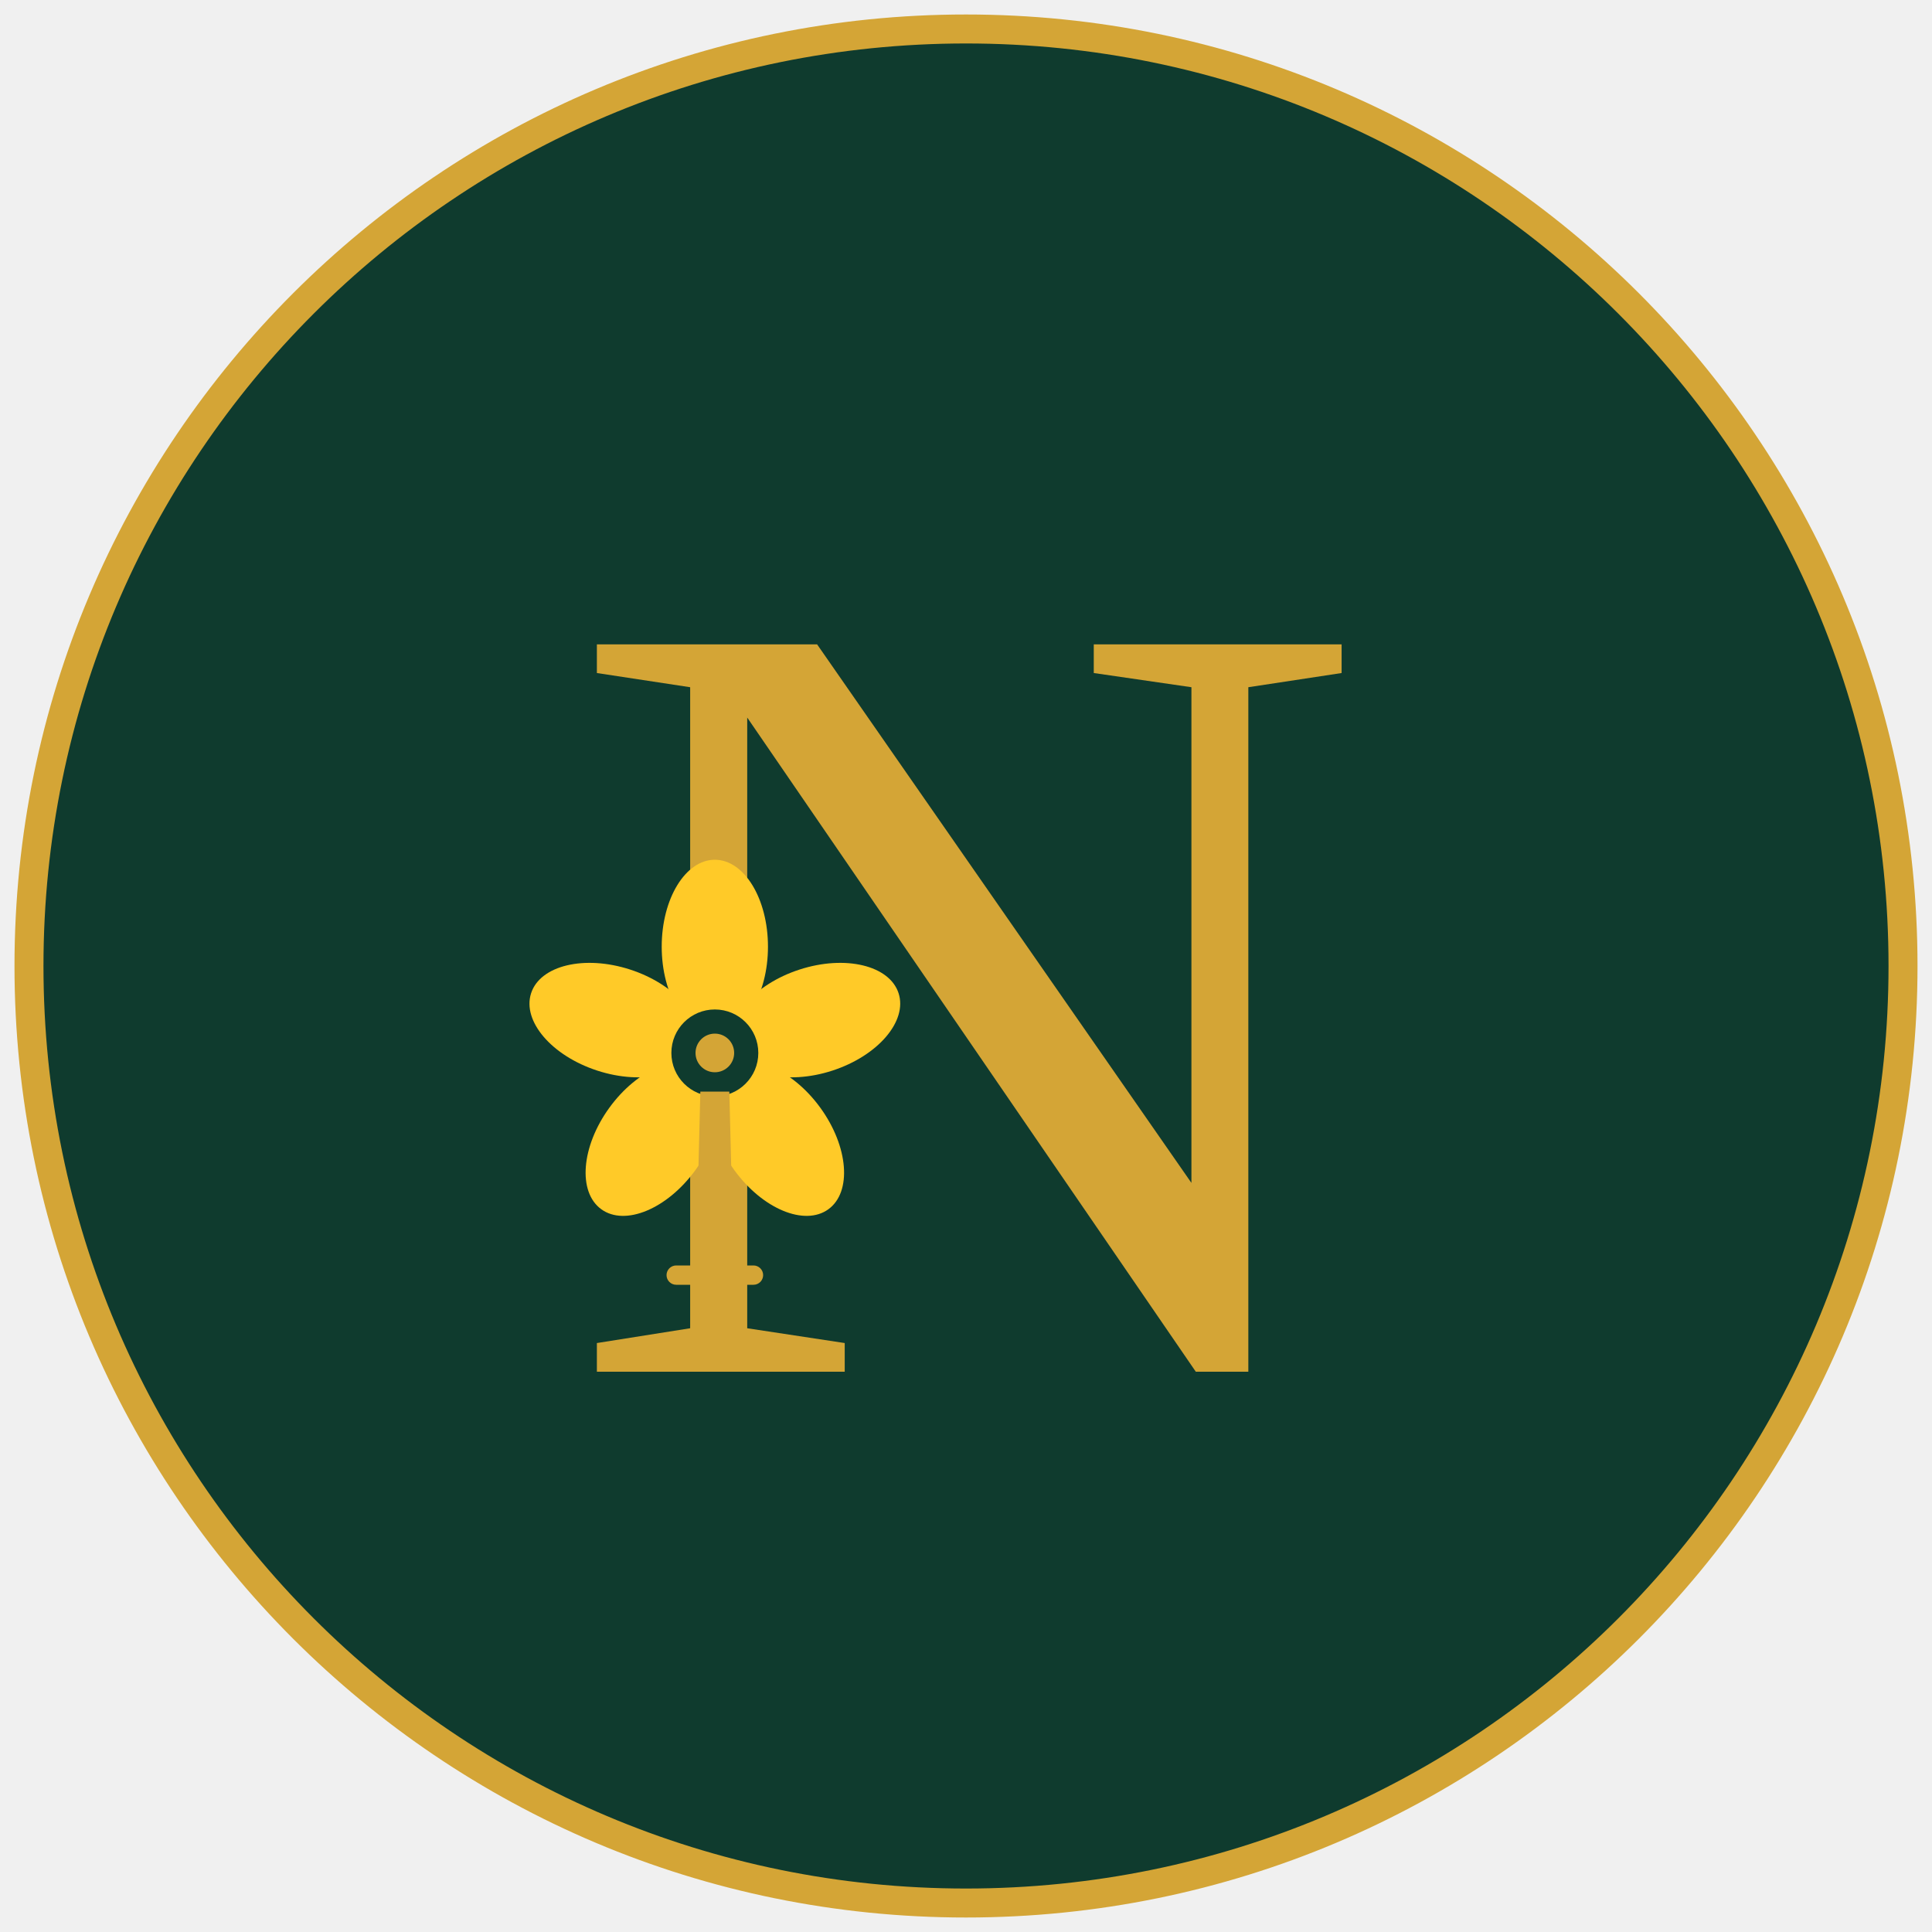
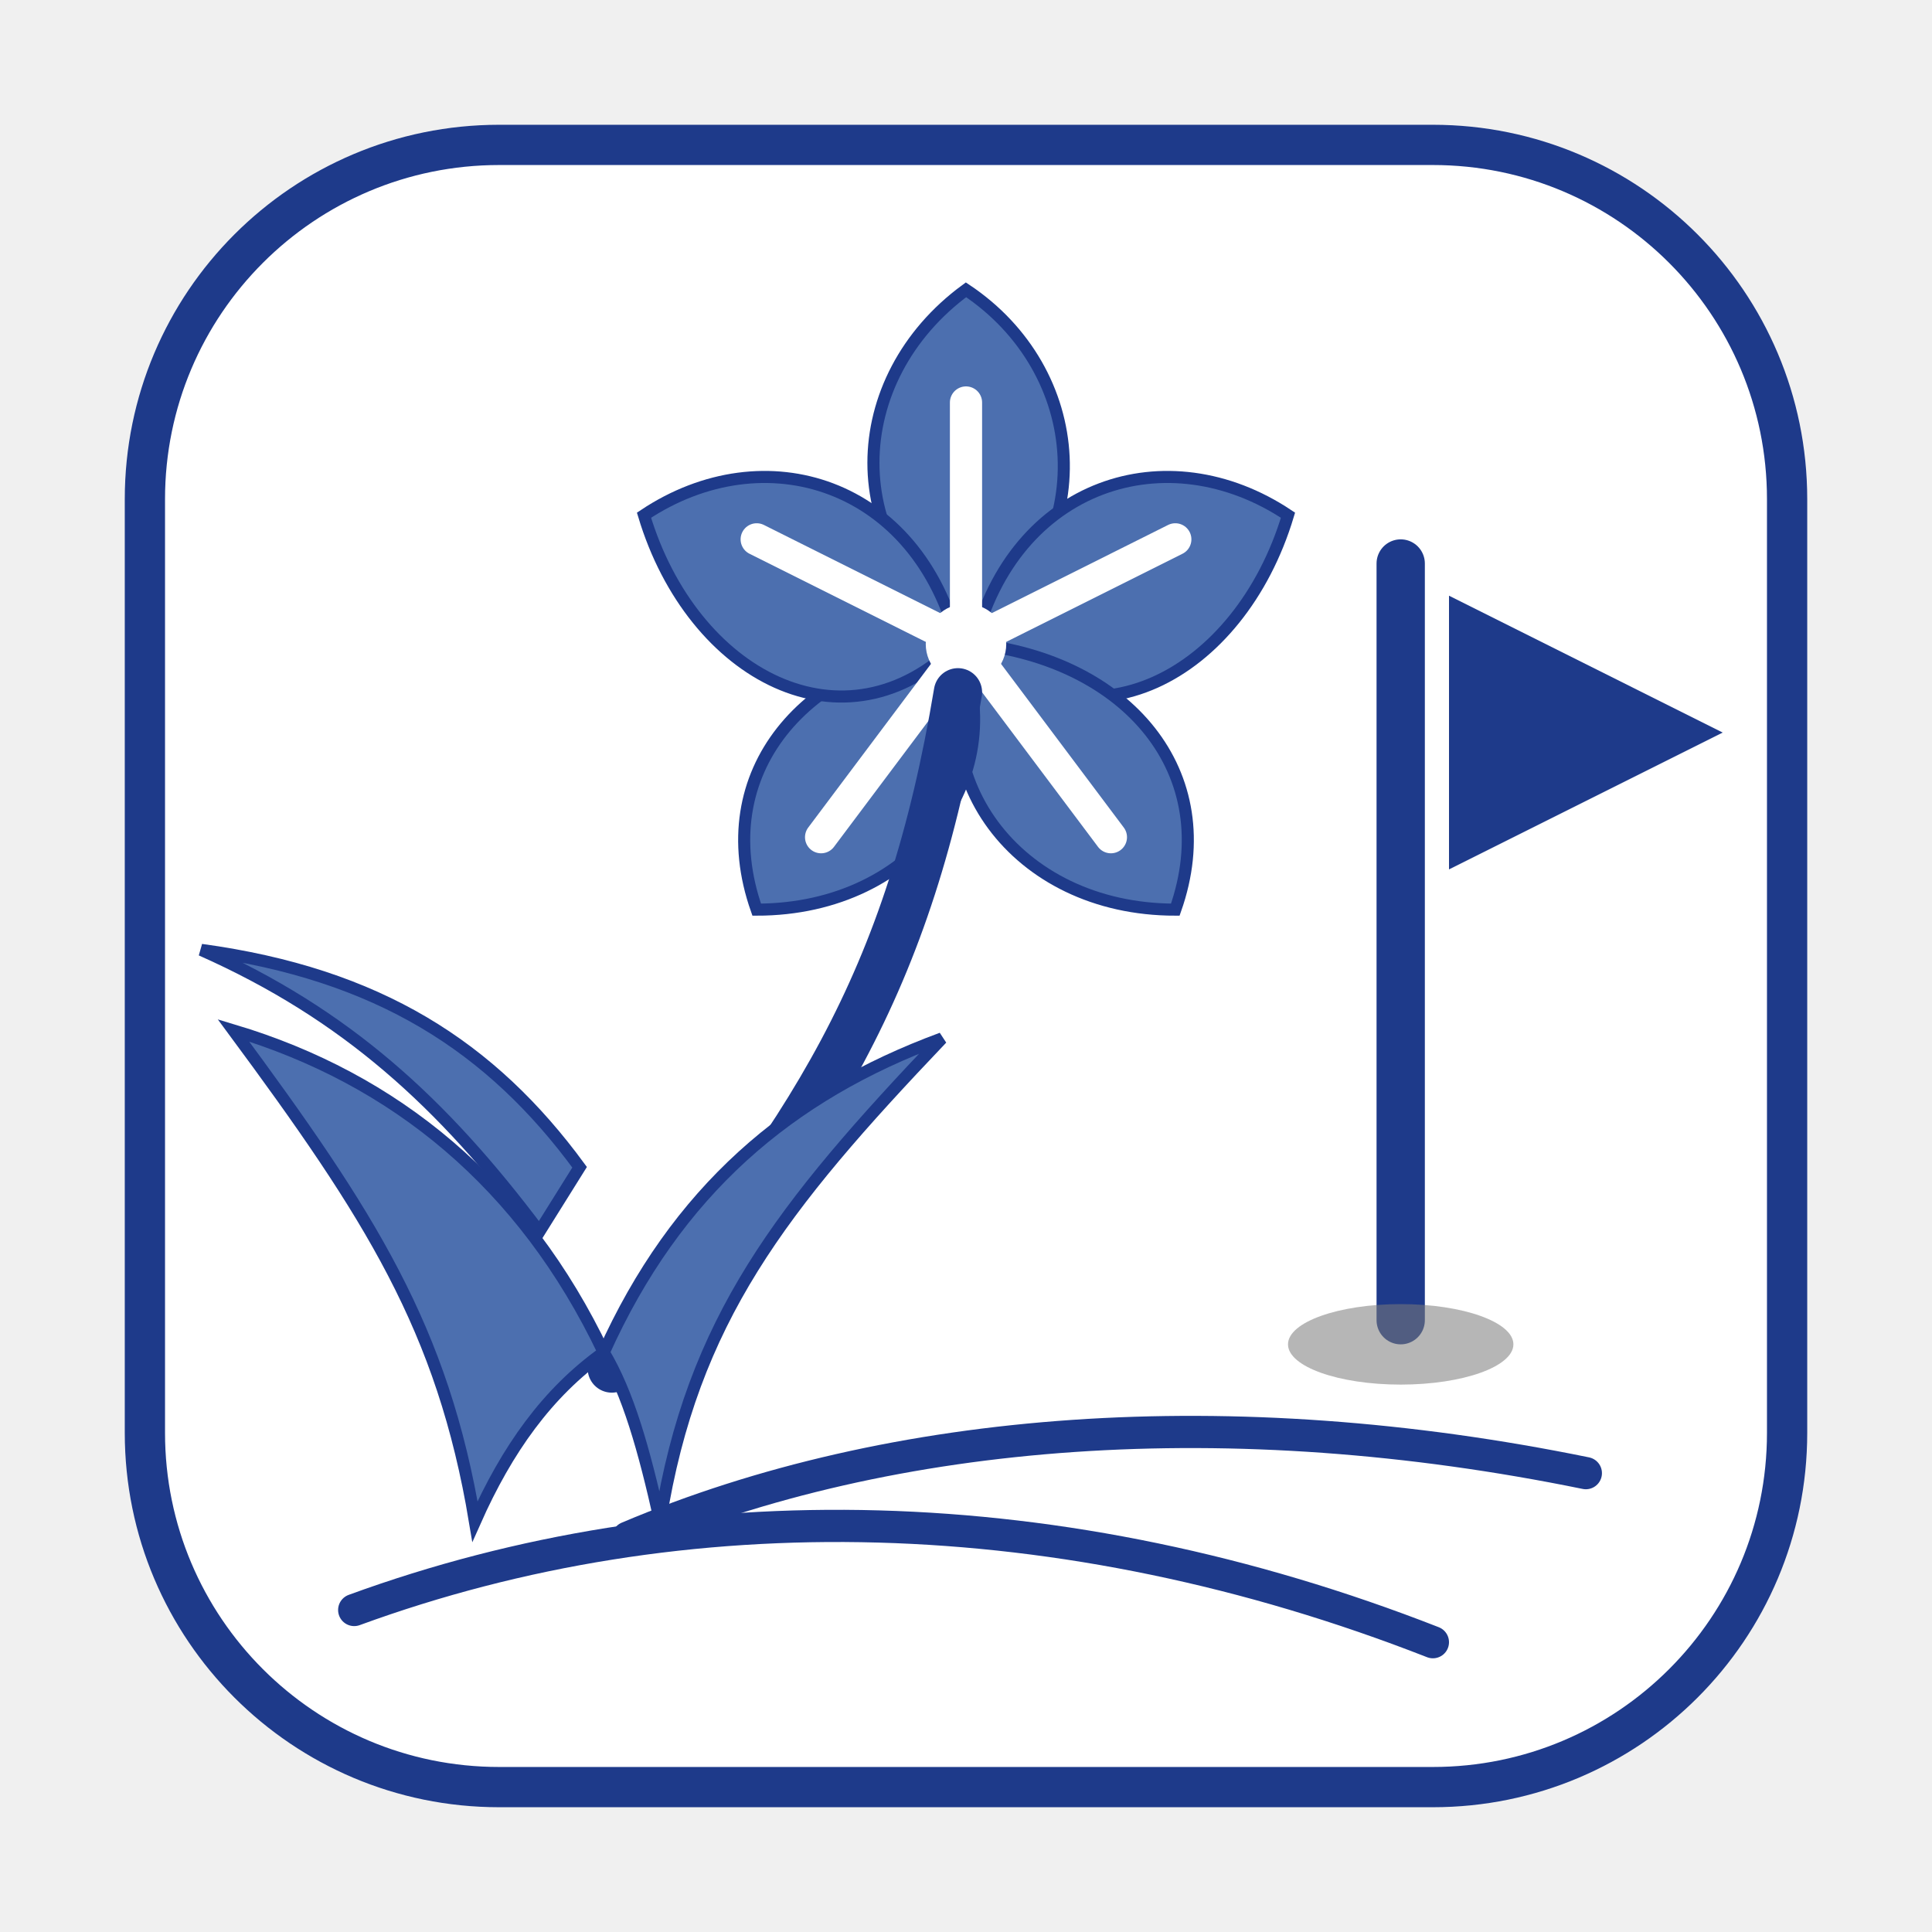
- <svg xmlns="http://www.w3.org/2000/svg" viewBox="0 0 200 200" width="200" height="200">
-   <circle cx="100" cy="100" r="97" fill="#0F3B2E" />
-   <circle cx="100" cy="100" r="97" fill="none" stroke="#D4A536" stroke-width="3" />
-   <text x="100" y="142" text-anchor="middle" font-family="Georgia, 'Times New Roman', serif" font-size="115" fill="#D4A536">N</text>
-   <g transform="translate(74, 109)">
-     <ellipse cx="0" cy="-11" rx="5.5" ry="9" fill="#FFCA28" />
-     <ellipse cx="0" cy="-11" rx="5.5" ry="9" fill="#FFCA28" transform="rotate(72)" />
-     <ellipse cx="0" cy="-11" rx="5.5" ry="9" fill="#FFCA28" transform="rotate(144)" />
-     <ellipse cx="0" cy="-11" rx="5.5" ry="9" fill="#FFCA28" transform="rotate(216)" />
-     <ellipse cx="0" cy="-11" rx="5.5" ry="9" fill="#FFCA28" transform="rotate(288)" />
-     <circle cx="0" cy="0" r="4.5" fill="#0F3B2E" />
-     <circle cx="0" cy="0" r="2" fill="#D4A536" />
-     <path d="M -1.5,4 L -2,24 L 2,24 L 1.5,4 Z" fill="#D4A536" />
-     <rect x="-5" y="22" width="10" height="2" rx="1" fill="#D4A536" />
+ <svg xmlns="http://www.w3.org/2000/svg" viewBox="0 0 240 240" width="240" height="240" role="img" aria-label="The Notleys Golf Club icon">
+   <rect x="18" y="18" width="204" height="204" rx="44" fill="#fff" stroke="#1E3A8A" stroke-width="5" />
+   <g transform="translate(0 2)">
+     <g fill="#4C6FAF" stroke="#1E3A8A" stroke-width="1.5">
+       <path d="M120 34 C135 44 137 65 121 77 C104 66 105 45 120 34Z" />
+       <path d="M160 62 C154 82 135 92 121 78 C126 58 145 52 160 62Z" />
+       <path d="M146 111 C126 111 114 94 121 78 C140 80 152 94 146 111Z" />
+       <path d="M94 111 C88 94 100 80 119 78 C126 94 114 111 94 111Z" />
+       <path d="M80 62 C95 52 114 58 119 78 C105 92 86 82 80 62Z" />
+     </g>
+     <g stroke="#fff" stroke-width="4" stroke-linecap="round">
+       <path d="M120 78v-30" />
+       <path d="M120 78l26-13" />
+       <path d="M120 78l18 24" />
+       <path d="M120 78l-18 24" />
+       <path d="M120 78L94 65" />
+     </g>
+     <circle cx="120" cy="78" r="5" fill="#fff" />
+     <path d="M119 84 C113 120 101 139 76 168" fill="none" stroke="#1E3A8A" stroke-width="6" stroke-linecap="round" />
+     <g fill="#4C6FAF" stroke="#1E3A8A" stroke-width="1.5">
+       <path d="M75 166 C65 145 49 132 29 126 C46 149 55 163 59 187 C63 178 68 171 75 166Z" />
+       <path d="M75 166 C84 146 98 134 117 127 C97 148 86 162 82 187 C80 178 78 171 75 166Z" />
+       <path d="M67 151 C55 135 43 124 25 116 C47 119 61 128 72 143Z" />
+     </g>
+     <path d="M78 189 C111 175 153 172 197 181" fill="none" stroke="#1E3A8A" stroke-width="4" stroke-linecap="round" />
+     <path d="M44 198 C85 183 132 184 178 202" fill="none" stroke="#1E3A8A" stroke-width="4" stroke-linecap="round" />
+     <path d="M174 68v94" fill="none" stroke="#1E3A8A" stroke-width="6" stroke-linecap="round" />
+     <path d="M180 72l34 17-34 17Z" fill="#1E3A8A" />
+     <ellipse cx="174" cy="165" rx="14" ry="5" fill="#7A7A7A" opacity="0.55" />
  </g>
</svg>
